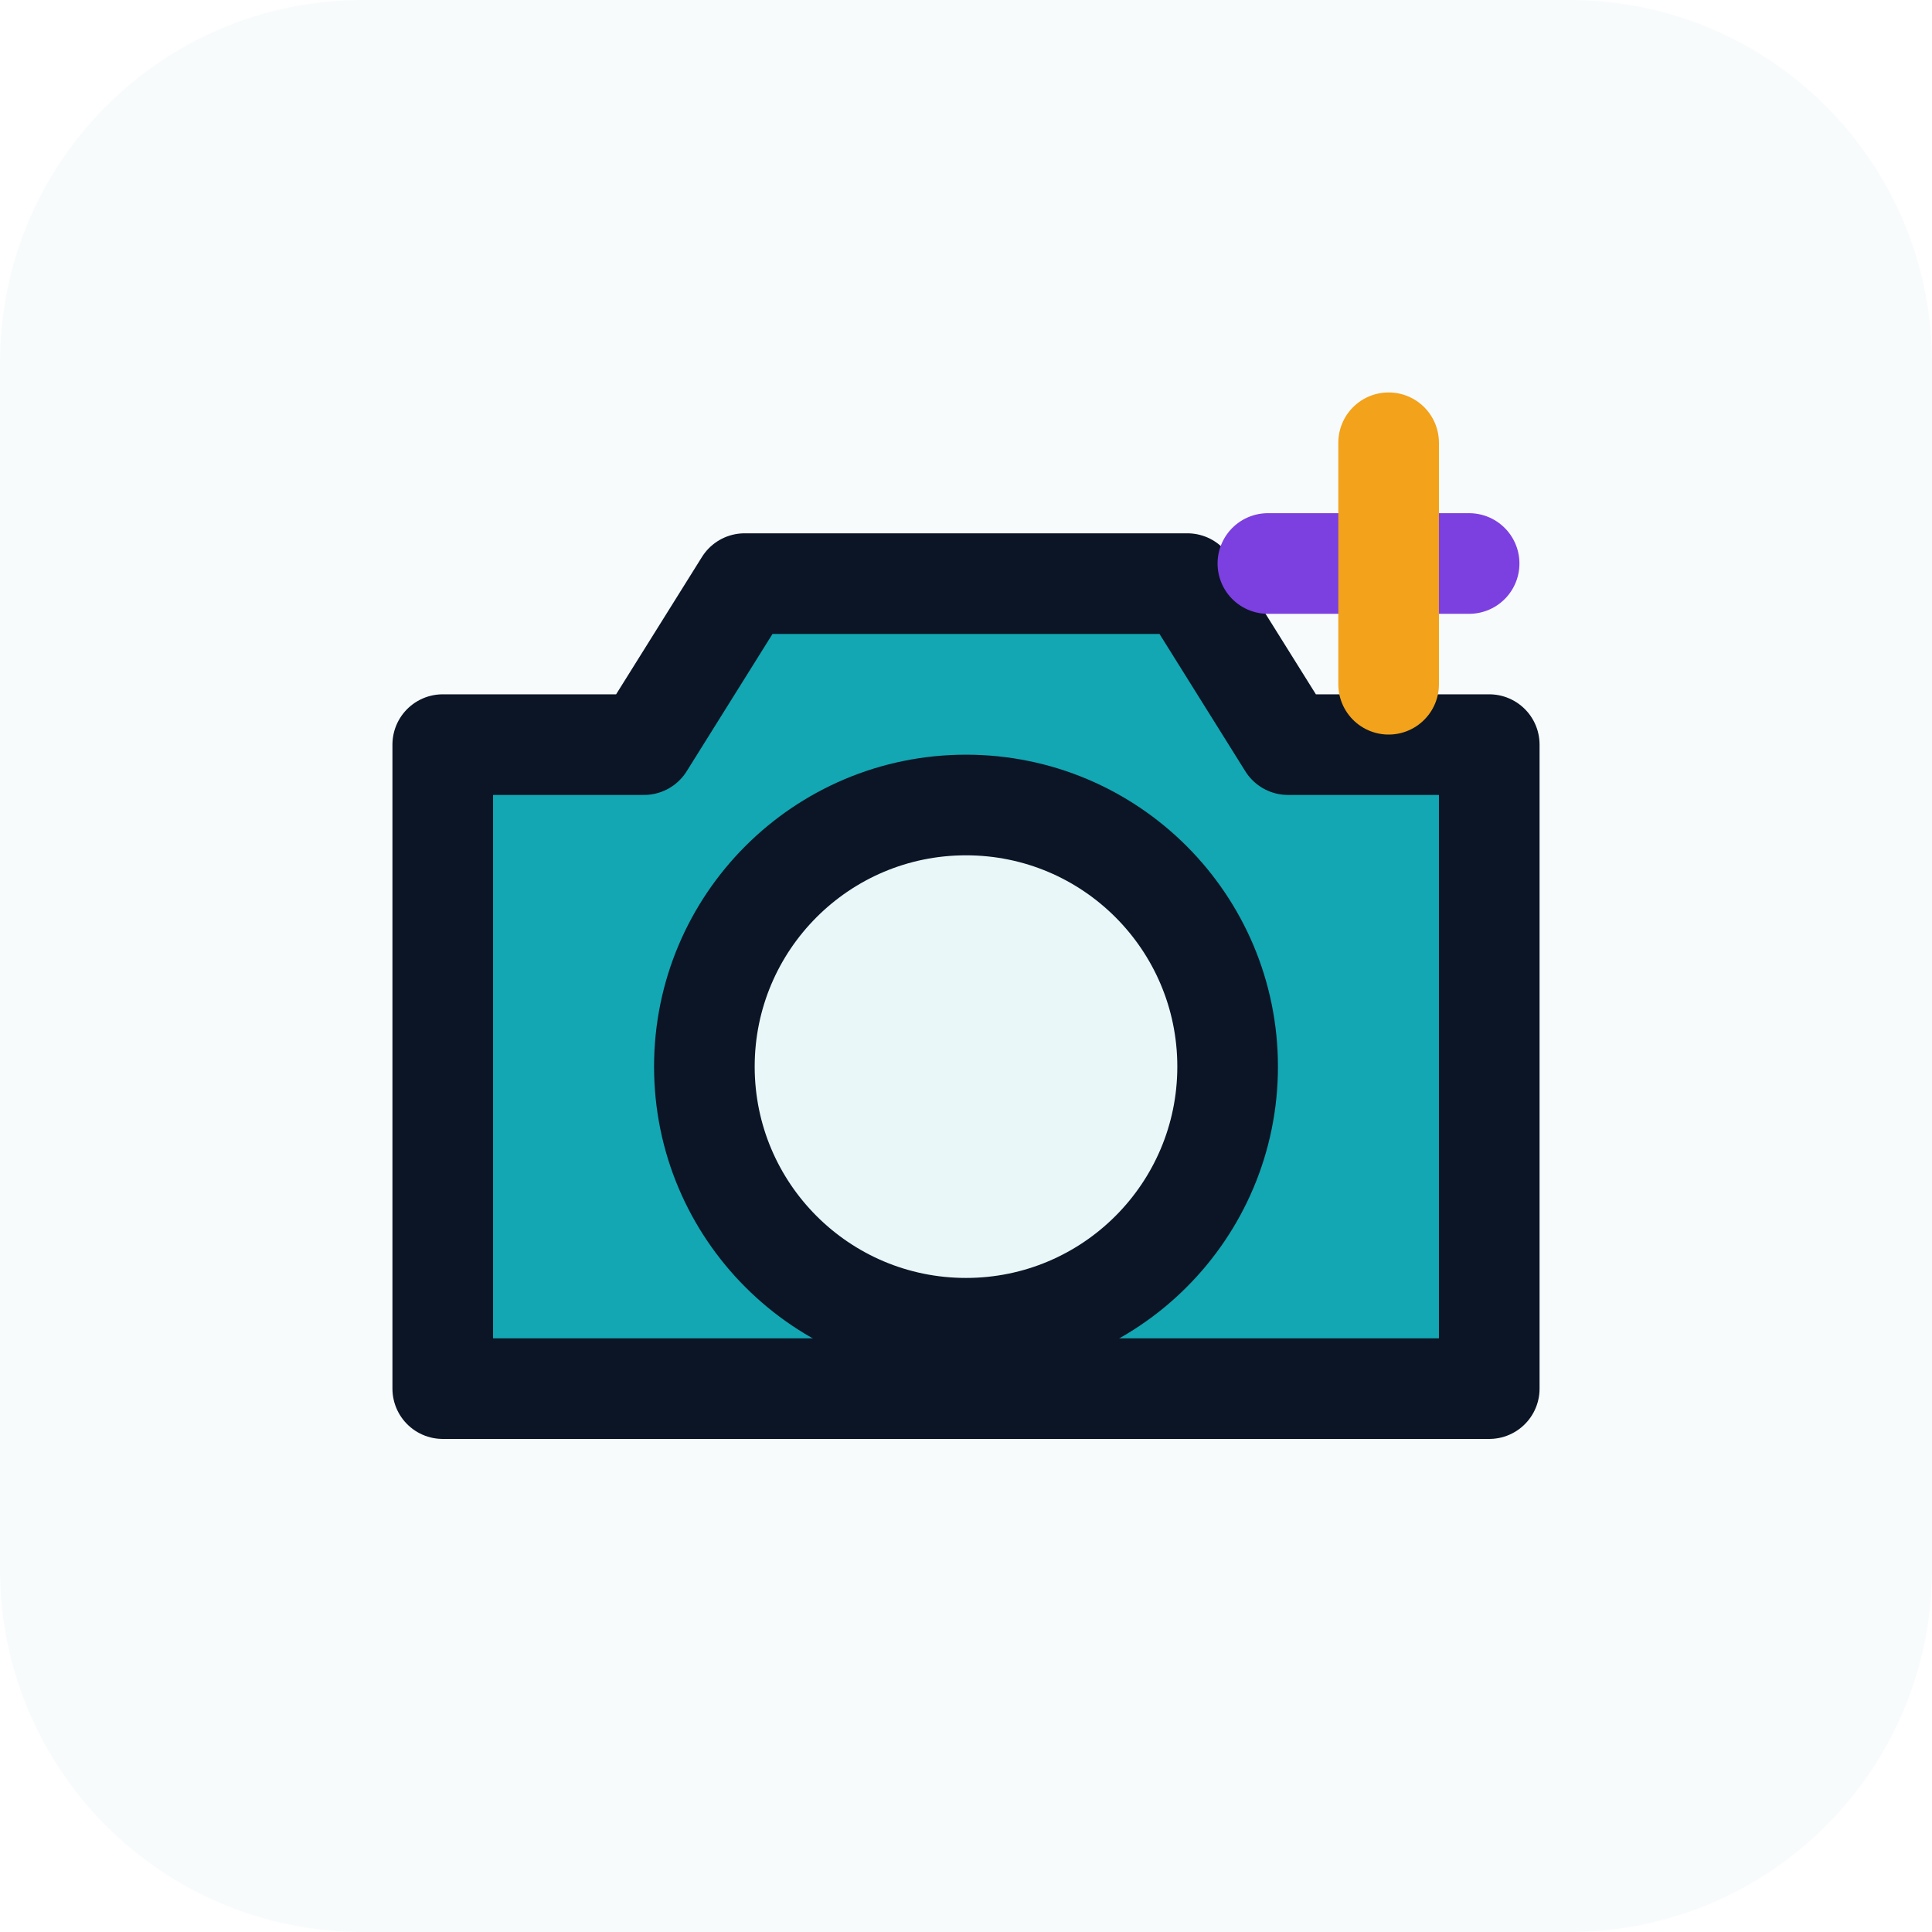
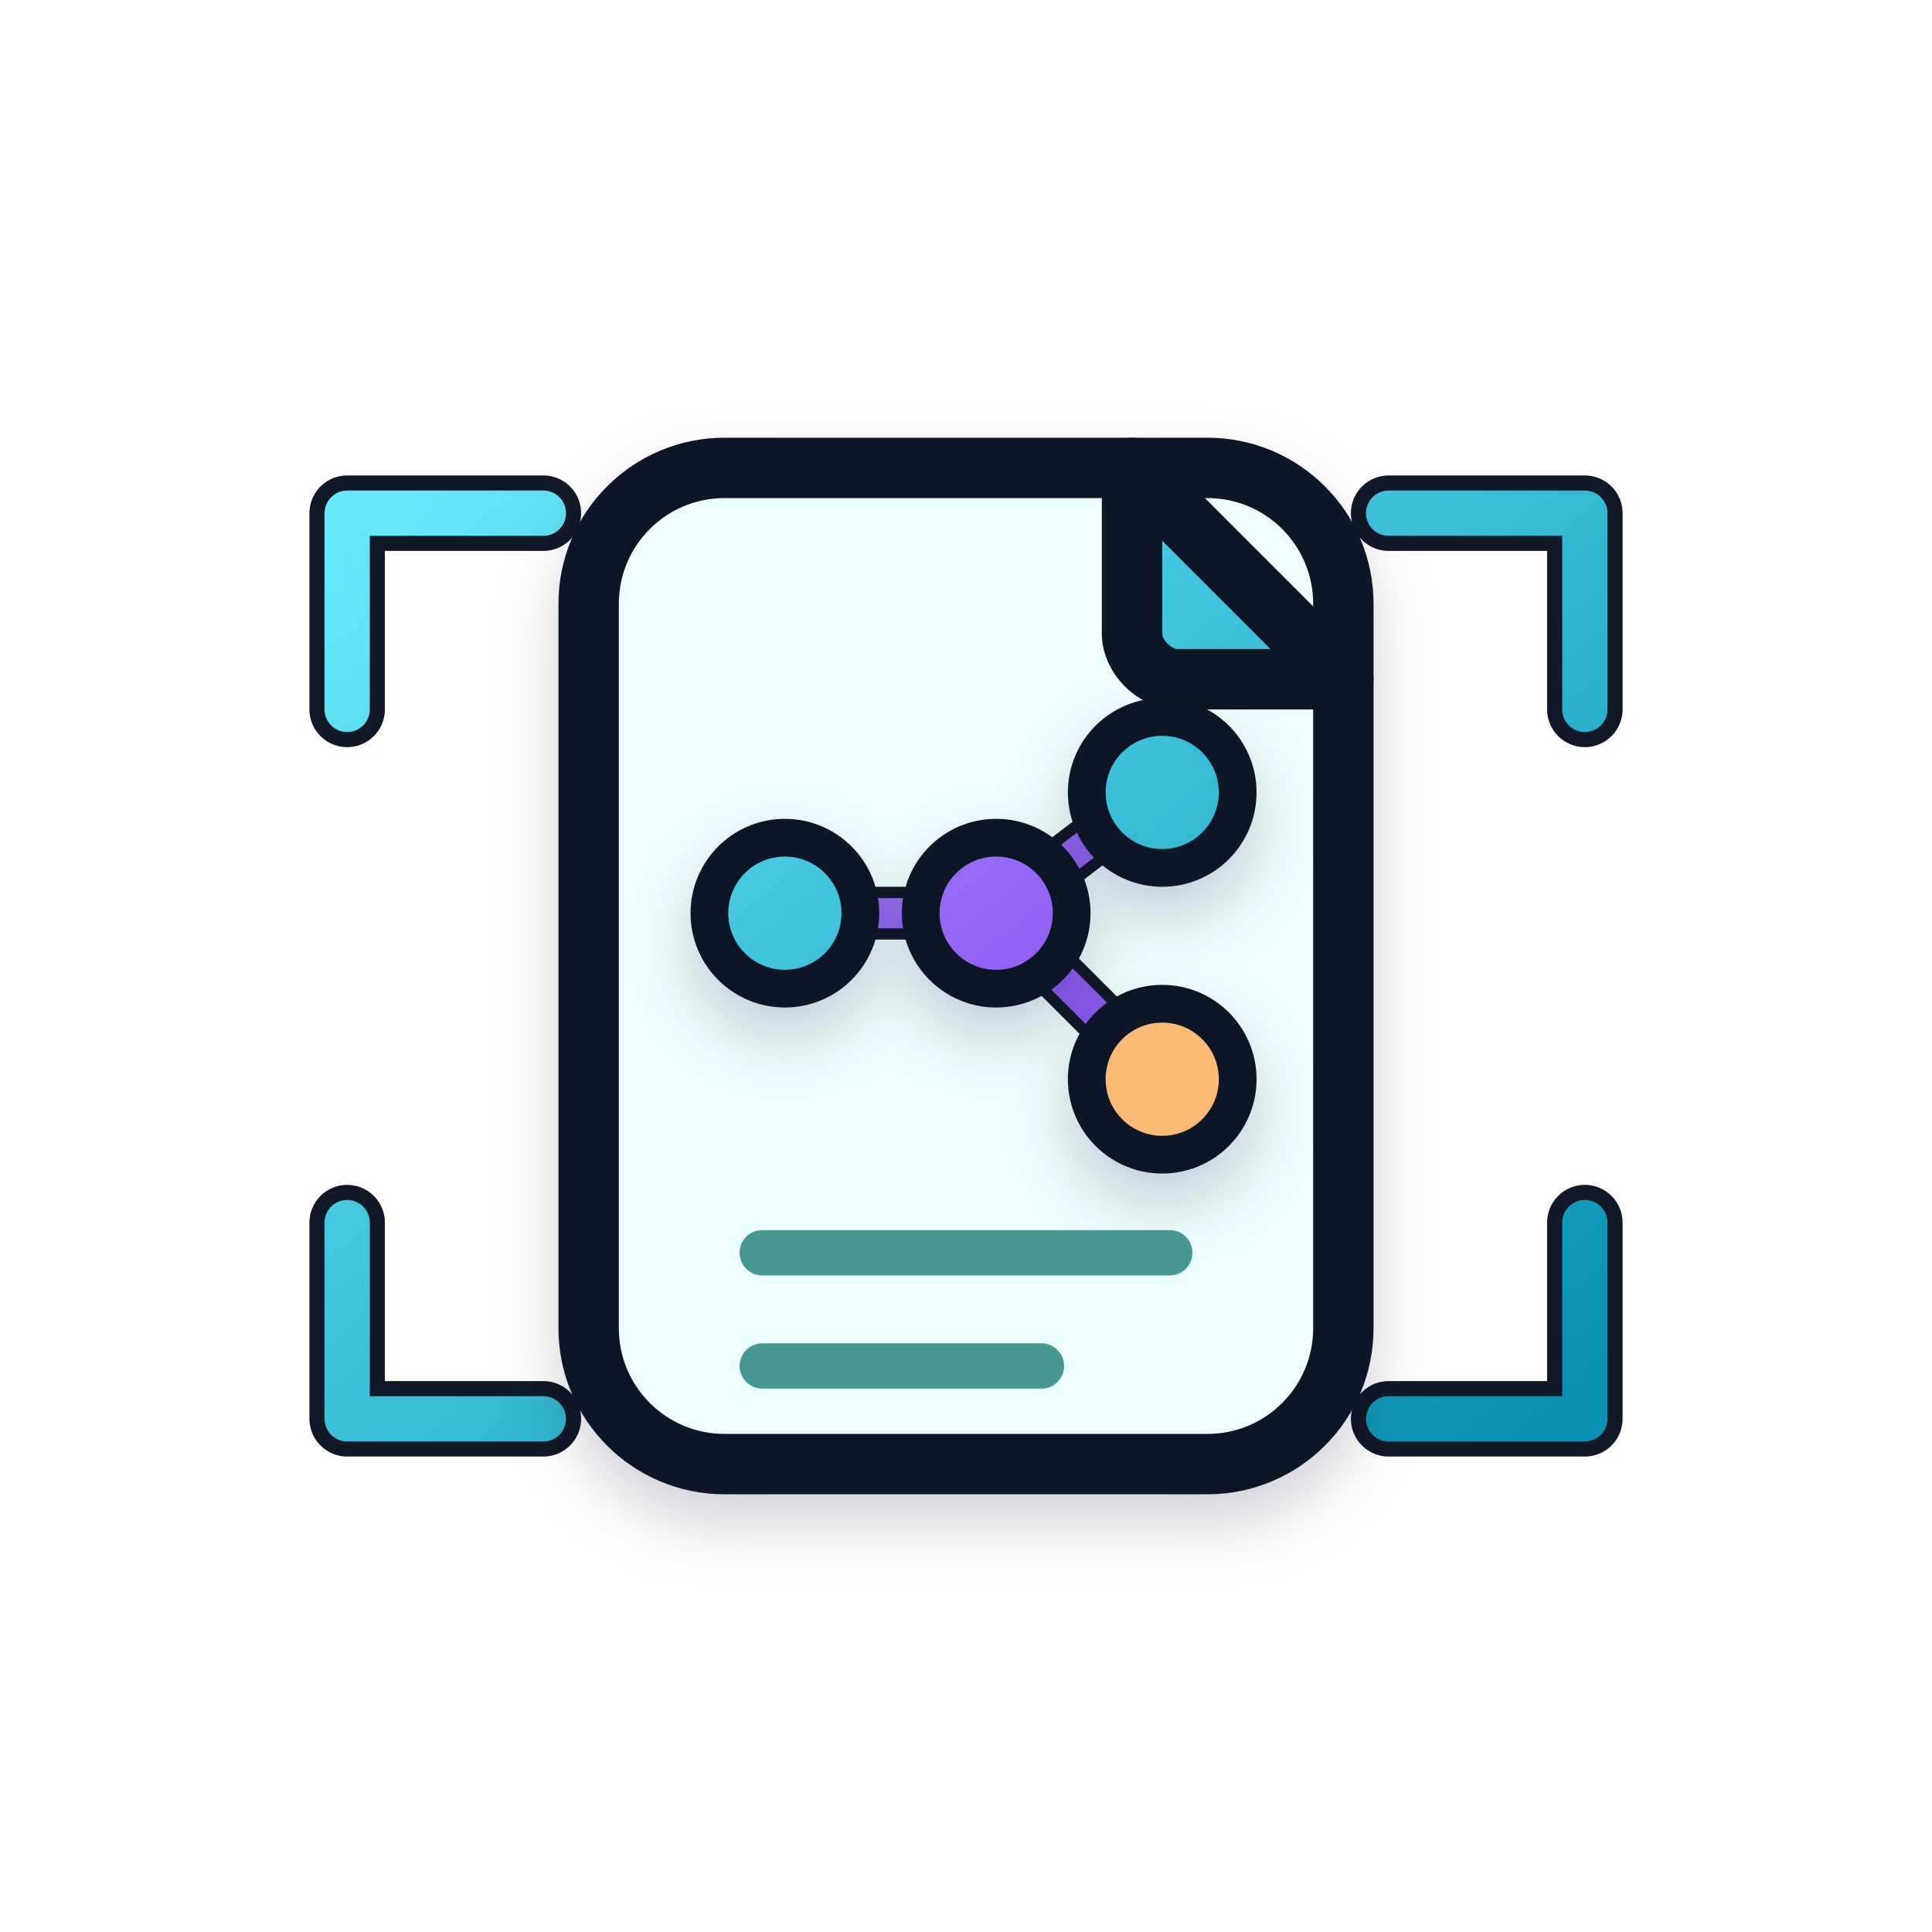
- <svg xmlns="http://www.w3.org/2000/svg" viewBox="0 0 96 96" role="img" aria-labelledby="title desc">
-   <rect width="96" height="96" rx="18" fill="#f8fbfc" />
-   <path d="M22 37h10l5-8h22l5 8h10v32H22z" fill="#12a7b3" stroke="#0b1526" stroke-width="5" stroke-linejoin="round" />
-   <circle cx="48" cy="53" r="13" fill="#eaf7f9" stroke="#0b1526" stroke-width="5" />
-   <path d="M63 28h10" stroke="#7c3fe0" stroke-width="5" stroke-linecap="round" />
-   <path d="M69 22v12" stroke="#f2a21b" stroke-width="5" stroke-linecap="round" />
+ <svg xmlns="http://www.w3.org/2000/svg" viewBox="0 0 256 256" width="256" height="256" fill="none">
+   <defs>
+     <linearGradient id="cyan" x1="66" y1="54" x2="190" y2="202" gradientUnits="userSpaceOnUse">
+       <stop offset="0%" stop-color="#67E8F9" />
+       <stop offset="100%" stop-color="#0891B2" />
+     </linearGradient>
+     <linearGradient id="purple" x1="91" y1="82" x2="169" y2="178" gradientUnits="userSpaceOnUse">
+       <stop offset="0%" stop-color="#A78BFA" />
+       <stop offset="100%" stop-color="#7C3AED" />
+     </linearGradient>
+     <filter id="shadow" x="-35%" y="-35%" width="170%" height="170%">
+       <feDropShadow dx="0" dy="4" stdDeviation="4" flood-color="#0F172A" flood-opacity="0.18" />
+     </filter>
+   </defs>
+   <g stroke="#111827" stroke-width="10" stroke-linecap="round" stroke-linejoin="round">
+     <path d="M72 68 H46 V94" />
+     <path d="M184 68 H210 V94" />
+     <path d="M72 188 H46 V162" />
+     <path d="M184 188 H210 V162" />
+   </g>
+   <g stroke="url(#cyan)" stroke-width="6" stroke-linecap="round" stroke-linejoin="round">
+     <path d="M72 68 H46 V94" />
+     <path d="M184 68 H210 V94" />
+     <path d="M72 188 H46 V162" />
+     <path d="M184 188 H210 V162" />
+   </g>
+   <g filter="url(#shadow)">
+     <rect x="78" y="62" width="100" height="132" rx="18" fill="#ECFEFF" stroke="#111827" stroke-width="8" />
+     <path d="M150 62 L178 90 H156 C153 90 150 87 150 84 Z" fill="url(#cyan)" stroke="#111827" stroke-width="8" stroke-linejoin="round" />
+   </g>
+   <g stroke="#111827" stroke-width="7" stroke-linecap="round" stroke-linejoin="round">
+     <path d="M104 121 H132" />
+     <path d="M132 121 L153 105" />
+     <path d="M132 121 L154 143" />
+   </g>
+   <g stroke="url(#purple)" stroke-width="4" stroke-linecap="round" stroke-linejoin="round">
+     <path d="M104 121 H132" />
+     <path d="M132 121 L153 105" />
+     <path d="M132 121 L154 143" />
+   </g>
+   <g filter="url(#shadow)">
+     <circle cx="104" cy="121" r="10" fill="url(#cyan)" stroke="#111827" stroke-width="5" />
+     <circle cx="132" cy="121" r="10" fill="url(#purple)" stroke="#111827" stroke-width="5" />
+     <circle cx="154" cy="105" r="10" fill="url(#cyan)" stroke="#111827" stroke-width="5" />
+     <circle cx="154" cy="143" r="10" fill="#FDBA74" stroke="#111827" stroke-width="5" />
+   </g>
+   <g stroke="#0F766E" stroke-width="6" stroke-linecap="round" opacity="0.75">
+     <path d="M101 166 H155" />
+     <path d="M101 181 H138" />
+   </g>
</svg>
